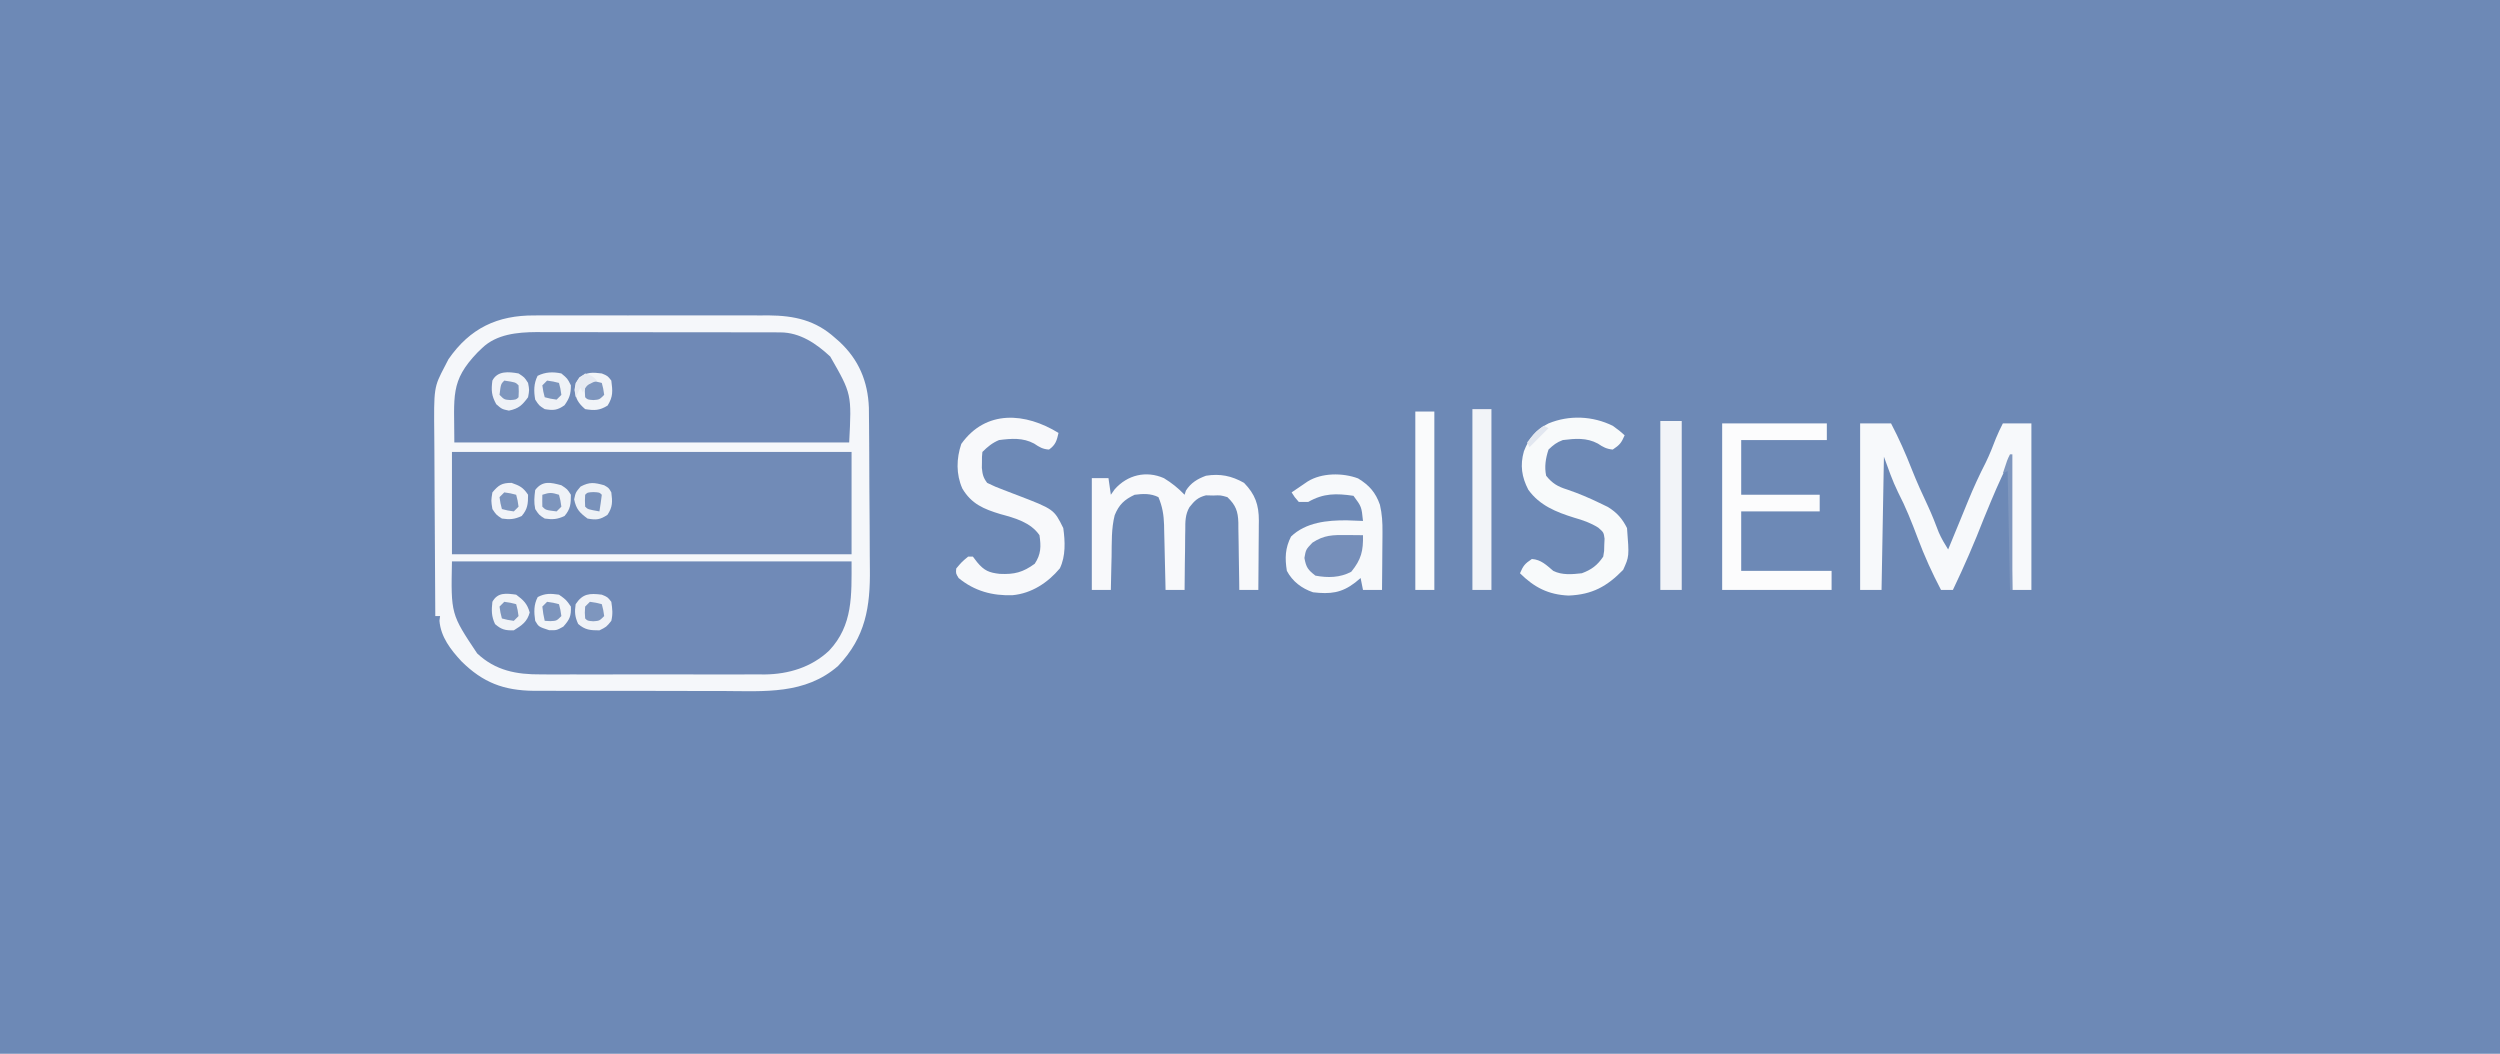
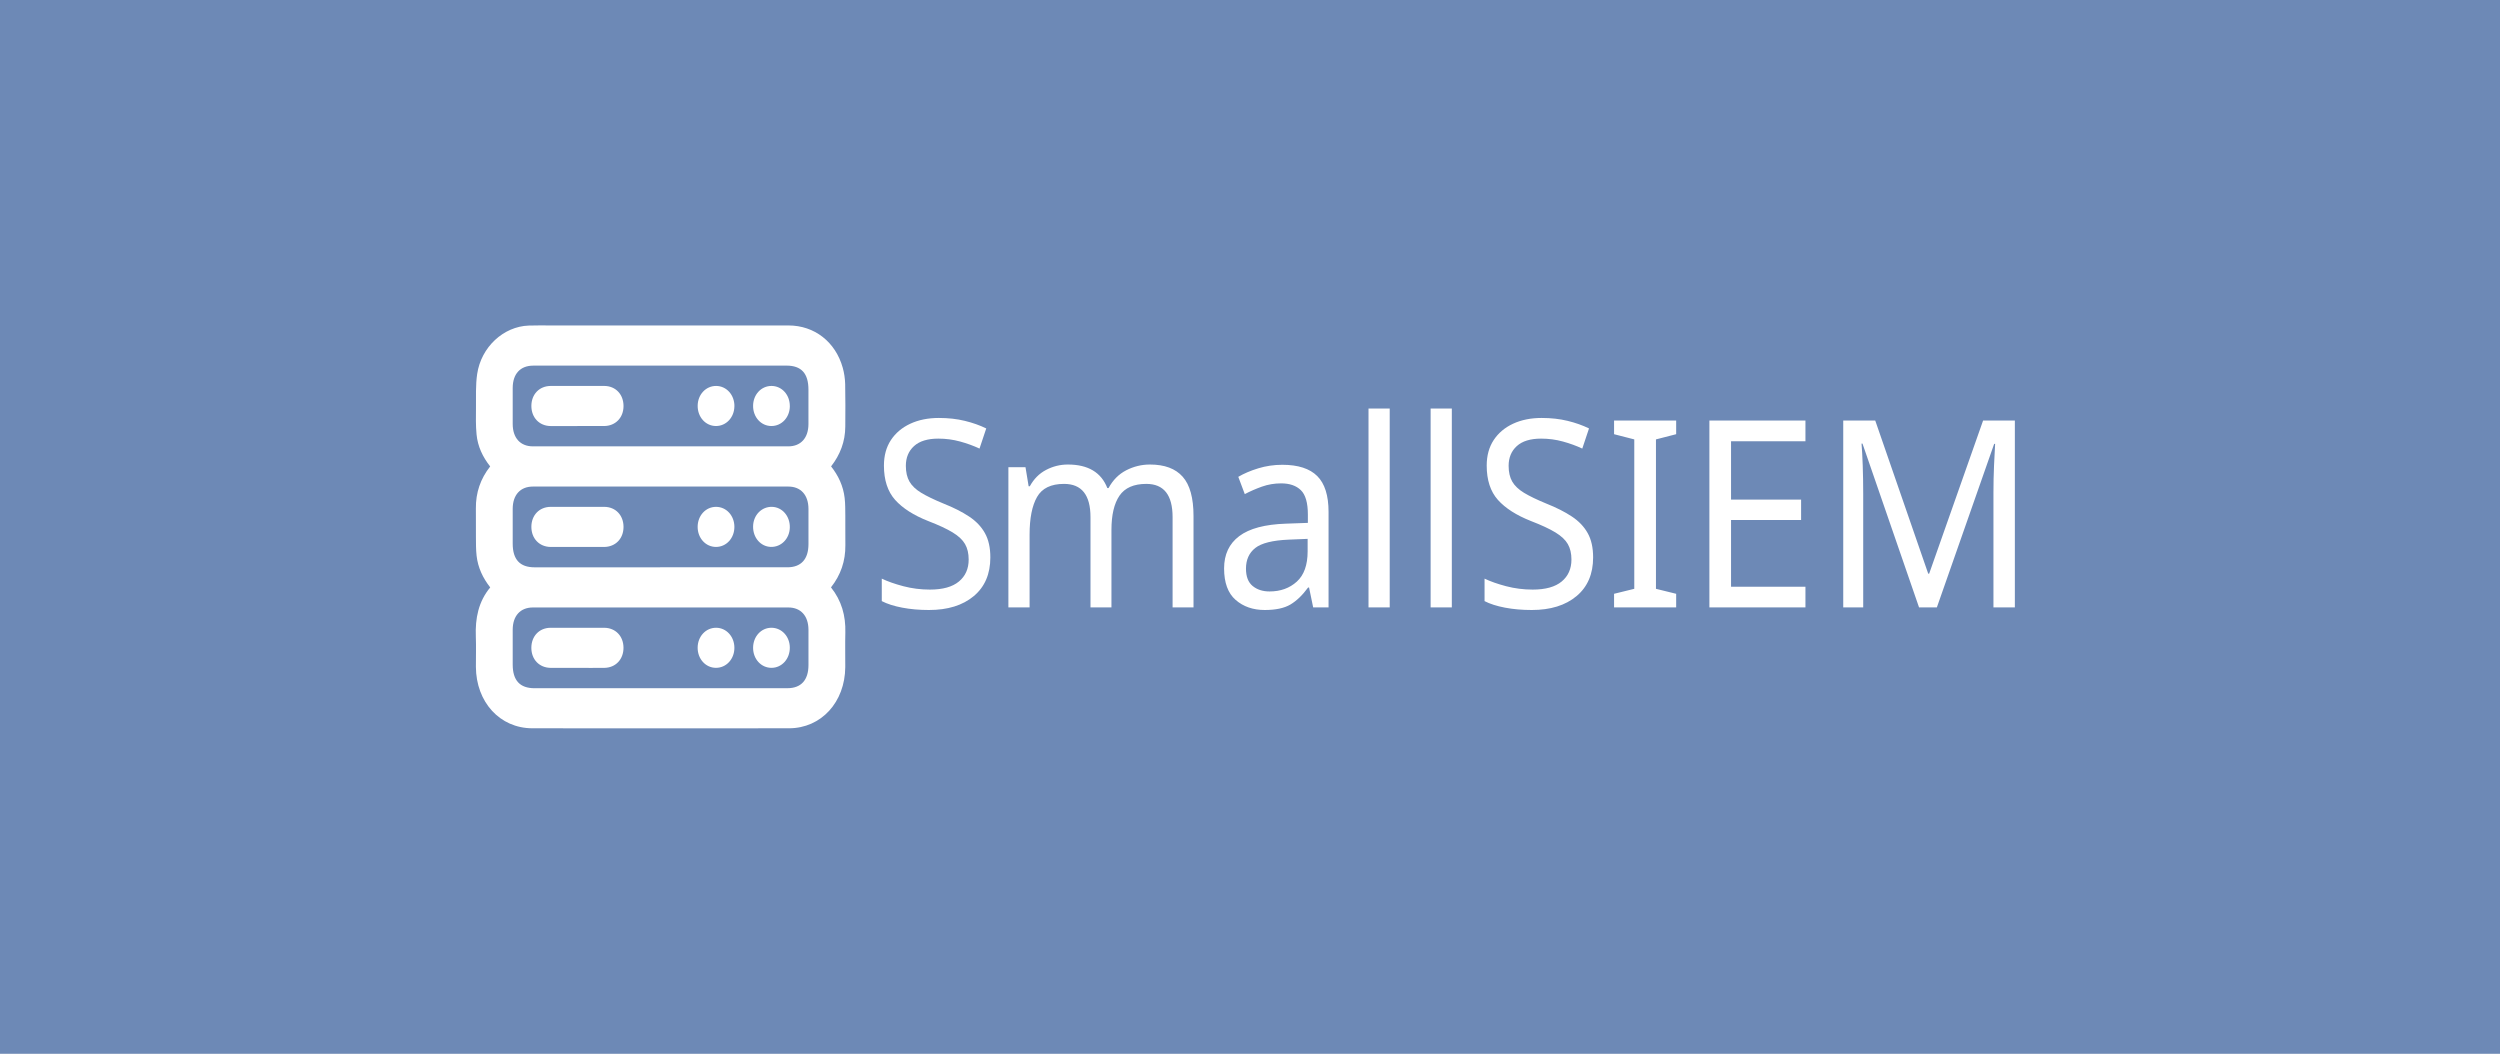
- <svg xmlns="http://www.w3.org/2000/svg" version="1.1" width="1051" height="443">
-   <path d="M0 0 C346.83 0 693.66 0 1051 0 C1051 146.19 1051 292.38 1051 443 C704.17 443 357.34 443 0 443 C0 296.81 0 150.62 0 0 Z " fill="#6D89B6" transform="translate(0,0)" />
-   <path d="M0 0 C1.716 -0.008 1.716 -0.008 3.467 -0.016 C7.234 -0.029 11.001 -0.02 14.768 -0.01 C17.399 -0.012 20.029 -0.015 22.659 -0.019 C28.167 -0.024 33.676 -0.017 39.184 -0.003 C45.527 0.013 51.869 0.008 58.212 -0.008 C64.342 -0.024 70.471 -0.022 76.601 -0.013 C79.196 -0.011 81.791 -0.014 84.386 -0.021 C88.023 -0.028 91.66 -0.017 95.297 0 C96.888 -0.009 96.888 -0.009 98.511 -0.018 C109.328 0.073 118.203 2.043 126.343 9.388 C127.269 10.194 127.269 10.194 128.214 11.017 C136.368 18.575 140.201 27.726 140.623 38.786 C140.647 40.335 140.66 41.884 140.665 43.434 C140.68 44.716 140.68 44.716 140.695 46.025 C140.724 48.826 140.738 51.626 140.749 54.427 C140.757 55.876 140.757 55.876 140.766 57.354 C140.796 62.468 140.814 67.582 140.823 72.695 C140.834 77.937 140.882 83.178 140.939 88.419 C140.976 92.486 140.987 96.552 140.99 100.619 C140.996 102.549 141.012 104.48 141.038 106.41 C141.243 122.471 139.252 135.206 127.686 147.337 C113.855 159.44 96.675 157.972 79.425 157.884 C76.915 157.884 74.405 157.886 71.896 157.889 C65.991 157.89 60.087 157.872 54.183 157.846 C49.491 157.827 44.801 157.825 40.109 157.834 C33.603 157.847 27.096 157.844 20.59 157.829 C18.123 157.824 15.657 157.824 13.19 157.828 C9.738 157.831 6.286 157.814 2.834 157.792 C1.327 157.799 1.327 157.799 -0.21 157.806 C-12.915 157.674 -21.64 154.336 -30.63 145.435 C-35.167 140.542 -39.339 135.213 -39.907 128.388 C-39.825 127.728 -39.742 127.068 -39.657 126.388 C-40.317 126.388 -40.977 126.388 -41.657 126.388 C-41.75 114.322 -41.821 102.256 -41.865 90.19 C-41.886 84.586 -41.914 78.983 -41.959 73.379 C-42.003 67.965 -42.027 62.551 -42.037 57.137 C-42.044 55.078 -42.059 53.019 -42.08 50.96 C-42.29 30.26 -42.29 30.26 -37.657 21.388 C-37.151 20.405 -36.644 19.421 -36.122 18.408 C-27.074 5.333 -15.527 -0.088 0 0 Z " fill="#718BB7" transform="translate(224.6575,132.6118)" />
-   <path d="M0 0 C55.44 0 110.88 0 168 0 C168 27.45 168 27.45 158 38 C152.002 43.836 143.582 47.104 135.258 47.147 C134.308 47.154 133.358 47.161 132.379 47.169 C131.343 47.172 130.307 47.174 129.24 47.177 C128.143 47.184 127.047 47.19 125.917 47.197 C122.286 47.217 118.655 47.228 115.023 47.238 C113.161 47.244 113.161 47.244 111.261 47.251 C105.365 47.269 99.47 47.284 93.574 47.292 C86.789 47.302 80.004 47.328 73.219 47.369 C67.327 47.403 61.434 47.414 55.542 47.418 C53.044 47.423 50.545 47.435 48.047 47.453 C44.544 47.478 41.041 47.477 37.537 47.47 C36.513 47.483 35.489 47.496 34.434 47.509 C24.651 47.439 16.86 44.61 9.75 37.844 C-1.134 26.377 0 16.541 0 0 Z " fill="#708AB7" transform="translate(190,236)" />
-   <path d="M0 0 C1.448 -0.015 1.448 -0.015 2.926 -0.03 C3.974 -0.036 5.022 -0.042 6.101 -0.048 C7.214 -0.058 8.327 -0.068 9.474 -0.078 C13.155 -0.108 16.836 -0.129 20.517 -0.148 C22.407 -0.158 22.407 -0.158 24.336 -0.168 C29.637 -0.194 34.937 -0.217 40.238 -0.232 C47.804 -0.254 55.369 -0.296 62.934 -0.366 C68.915 -0.419 74.897 -0.439 80.879 -0.448 C83.412 -0.456 85.944 -0.475 88.477 -0.504 C115.512 -0.802 115.512 -0.802 127.638 10.098 C137.383 20.652 135.076 31.508 135.076 46.161 C80.296 46.161 25.516 46.161 -30.924 46.161 C-30.924 19.362 -30.924 19.362 -23.713 10.418 C-16.536 3.345 -10.24 0.084 0 0 Z " fill="#6F89B6" transform="translate(221.9243,139.8394)" />
-   <path d="M0 0 C1.716 -0.008 1.716 -0.008 3.467 -0.016 C7.234 -0.029 11.001 -0.02 14.768 -0.01 C17.399 -0.012 20.029 -0.015 22.659 -0.019 C28.167 -0.024 33.676 -0.017 39.184 -0.003 C45.527 0.013 51.869 0.008 58.212 -0.008 C64.342 -0.024 70.471 -0.022 76.601 -0.013 C79.196 -0.011 81.791 -0.014 84.386 -0.021 C88.023 -0.028 91.66 -0.017 95.297 0 C96.888 -0.009 96.888 -0.009 98.511 -0.018 C109.328 0.073 118.203 2.043 126.343 9.388 C127.269 10.194 127.269 10.194 128.214 11.017 C136.368 18.575 140.201 27.726 140.623 38.786 C140.647 40.335 140.66 41.884 140.665 43.434 C140.68 44.716 140.68 44.716 140.695 46.025 C140.724 48.826 140.738 51.626 140.749 54.427 C140.757 55.876 140.757 55.876 140.766 57.354 C140.796 62.468 140.814 67.582 140.823 72.695 C140.834 77.937 140.882 83.178 140.939 88.419 C140.976 92.486 140.987 96.552 140.99 100.619 C140.996 102.549 141.012 104.48 141.038 106.41 C141.243 122.471 139.252 135.206 127.686 147.337 C113.855 159.44 96.675 157.972 79.425 157.884 C76.915 157.884 74.405 157.886 71.896 157.889 C65.991 157.89 60.087 157.872 54.183 157.846 C49.491 157.827 44.801 157.825 40.109 157.834 C33.603 157.847 27.096 157.844 20.59 157.829 C18.123 157.824 15.657 157.824 13.19 157.828 C9.738 157.831 6.286 157.814 2.834 157.792 C1.327 157.799 1.327 157.799 -0.21 157.806 C-12.915 157.674 -21.64 154.336 -30.63 145.435 C-35.167 140.542 -39.339 135.213 -39.907 128.388 C-39.825 127.728 -39.742 127.068 -39.657 126.388 C-40.317 126.388 -40.977 126.388 -41.657 126.388 C-41.75 114.322 -41.821 102.256 -41.865 90.19 C-41.886 84.586 -41.914 78.983 -41.959 73.379 C-42.003 67.965 -42.027 62.551 -42.037 57.137 C-42.044 55.078 -42.059 53.019 -42.08 50.96 C-42.29 30.26 -42.29 30.26 -37.657 21.388 C-37.151 20.405 -36.644 19.421 -36.122 18.408 C-27.074 5.333 -15.527 -0.088 0 0 Z M-21.97 13.701 C-22.609 14.314 -23.249 14.928 -23.907 15.56 C-35.534 27.705 -33.657 33.69 -33.657 53.388 C21.123 53.388 75.903 53.388 132.343 53.388 C133.393 33.015 133.393 33.015 124.374 17.279 C118.491 11.803 111.646 7.148 103.405 7.127 C101.952 7.117 101.952 7.117 100.47 7.106 C99.419 7.108 98.368 7.111 97.285 7.114 C96.169 7.108 95.053 7.103 93.903 7.098 C90.212 7.084 86.522 7.085 82.831 7.087 C80.261 7.084 77.692 7.079 75.122 7.074 C69.733 7.067 64.343 7.067 58.954 7.073 C52.745 7.079 46.536 7.066 40.327 7.045 C34.334 7.025 28.342 7.022 22.35 7.026 C19.81 7.025 17.27 7.02 14.73 7.01 C11.169 6.997 7.608 7.004 4.047 7.016 C3.006 7.008 1.965 7.001 0.893 6.993 C-7.147 7.05 -15.912 7.858 -21.97 13.701 Z M-34.657 57.388 C-34.657 71.578 -34.657 85.768 -34.657 100.388 C20.783 100.388 76.223 100.388 133.343 100.388 C133.343 86.198 133.343 72.008 133.343 57.388 C77.903 57.388 22.463 57.388 -34.657 57.388 Z M-34.657 103.388 C-35.1 125.54 -35.1 125.54 -24.064 142.076 C-16.37 149.334 -7.492 150.988 2.768 150.906 C4.412 150.916 4.412 150.916 6.088 150.927 C9.682 150.944 13.276 150.933 16.87 150.919 C19.385 150.922 21.9 150.926 24.416 150.931 C29.677 150.937 34.938 150.929 40.199 150.91 C46.254 150.888 52.309 150.895 58.365 150.917 C64.223 150.937 70.081 150.935 75.94 150.923 C78.417 150.921 80.895 150.924 83.373 150.933 C86.845 150.944 90.316 150.928 93.788 150.906 C94.798 150.914 95.809 150.922 96.85 150.93 C106.879 150.812 116.462 147.914 123.893 140.931 C133.988 130.235 133.343 117.608 133.343 103.388 C77.903 103.388 22.463 103.388 -34.657 103.388 Z " fill="#F5F7FA" transform="translate(224.6575,132.6118)" />
-   <path d="M0 0 C4.29 0 8.58 0 13 0 C16.289 6.288 19.113 12.643 21.693 19.247 C23.798 24.595 26.172 29.789 28.621 34.988 C30.245 38.534 31.674 42.131 33.043 45.781 C34.147 48.34 35.524 50.639 37 53 C37.447 51.912 37.895 50.824 38.355 49.703 C39.611 46.649 40.87 43.596 42.129 40.543 C43.227 37.881 44.318 35.218 45.402 32.551 C47.652 27.051 50.093 21.739 52.805 16.453 C54.431 13.115 55.779 9.692 57.105 6.227 C57.959 4.103 58.976 2.047 60 0 C63.96 0 67.92 0 72 0 C72 23.1 72 46.2 72 70 C69.36 70 66.72 70 64 70 C63.67 51.85 63.34 33.7 63 15 C57.197 27.402 57.197 27.402 52 40 C48.039 50.195 43.729 60.137 39 70 C37.35 70 35.7 70 34 70 C30.272 62.889 27.029 55.759 24.219 48.238 C21.752 41.683 19.173 35.156 15.938 28.938 C13.572 24.13 11.831 19.036 10 14 C9.67 32.48 9.34 50.96 9 70 C6.03 70 3.06 70 0 70 C0 46.9 0 23.8 0 0 Z " fill="#F7F9FB" transform="translate(782,178)" />
-   <path d="M0 0 C3.288 2.004 6.019 4.202 8.684 6.98 C8.962 6.114 8.962 6.114 9.246 5.23 C11.355 1.929 14.088 0.311 17.684 -1.02 C23.604 -1.97 28.439 -1.001 33.684 1.98 C38.367 6.79 39.912 11.196 39.91 17.883 C39.9 18.623 39.89 19.363 39.879 20.125 C39.876 20.895 39.873 21.665 39.87 22.458 C39.859 24.903 39.834 27.348 39.809 29.793 C39.799 31.456 39.789 33.12 39.781 34.783 C39.759 38.849 39.725 42.915 39.684 46.98 C37.044 46.98 34.404 46.98 31.684 46.98 C31.674 45.977 31.665 44.973 31.655 43.939 C31.615 40.202 31.55 36.465 31.476 32.729 C31.448 31.114 31.427 29.499 31.413 27.884 C31.391 25.557 31.344 23.232 31.293 20.906 C31.292 20.188 31.291 19.47 31.289 18.731 C31.149 13.907 30.177 11.325 26.684 7.98 C23.83 7.156 23.83 7.156 20.746 7.293 C19.726 7.268 18.707 7.244 17.656 7.219 C14.244 8.093 12.897 9.459 10.739 12.188 C8.949 15.228 8.957 18.361 8.977 21.785 C8.961 22.509 8.946 23.233 8.931 23.979 C8.888 26.272 8.879 28.563 8.871 30.855 C8.848 32.418 8.823 33.981 8.795 35.543 C8.732 39.356 8.7 43.167 8.684 46.98 C6.044 46.98 3.404 46.98 0.684 46.98 C0.664 46.012 0.644 45.044 0.624 44.046 C0.547 40.434 0.458 36.823 0.366 33.211 C0.328 31.651 0.293 30.092 0.262 28.532 C0.216 26.283 0.158 24.034 0.098 21.785 C0.086 21.094 0.075 20.403 0.063 19.692 C-0.065 15.457 -0.649 11.886 -2.316 7.98 C-5.538 6.37 -8.823 6.525 -12.316 6.98 C-16.642 9.021 -18.899 11.123 -20.698 15.571 C-22.143 21.203 -21.907 27.133 -22.004 32.918 C-22.037 34.283 -22.072 35.648 -22.107 37.014 C-22.19 40.336 -22.259 43.658 -22.316 46.98 C-24.956 46.98 -27.596 46.98 -30.316 46.98 C-30.316 31.47 -30.316 15.96 -30.316 -0.02 C-28.006 -0.02 -25.696 -0.02 -23.316 -0.02 C-22.986 2.29 -22.656 4.6 -22.316 6.98 C-21.78 6.217 -21.244 5.454 -20.691 4.668 C-15.363 -1.361 -7.485 -3.294 0 0 Z " fill="#F8F9FB" transform="translate(489.3164,201.0195)" />
-   <path d="M0 0 C4.684 2.868 7.37 5.889 9.187 11.098 C10.105 15.06 10.29 18.497 10.258 22.559 C10.255 23.259 10.252 23.959 10.249 24.681 C10.238 26.892 10.213 29.102 10.188 31.312 C10.177 32.822 10.168 34.332 10.16 35.842 C10.138 39.52 10.104 43.197 10.062 46.875 C7.423 46.875 4.782 46.875 2.062 46.875 C1.567 44.4 1.567 44.4 1.062 41.875 C-0.051 42.803 -0.051 42.803 -1.188 43.75 C-6.963 48.213 -11.731 48.702 -18.938 47.875 C-23.711 46.257 -27.572 43.322 -29.938 38.875 C-30.806 33.514 -30.668 29.309 -28.188 24.438 C-21.969 18.445 -12.909 17.553 -4.688 17.625 C-2.437 17.688 -0.186 17.764 2.062 17.875 C1.454 11.878 1.454 11.878 -1.938 7.312 C-9.142 6.262 -14.474 6.182 -20.938 9.875 C-22.258 9.875 -23.578 9.875 -24.938 9.875 C-26.688 7.875 -26.688 7.875 -27.938 5.875 C-26.503 4.892 -25.065 3.913 -23.625 2.938 C-22.824 2.392 -22.024 1.847 -21.199 1.285 C-15.296 -2.396 -6.472 -2.429 0 0 Z " fill="#F7F9FB" transform="translate(570.9375,201.125)" />
-   <path d="M0 0 C14.52 0 29.04 0 44 0 C44 2.31 44 4.62 44 7 C32.12 7 20.24 7 8 7 C8 14.59 8 22.18 8 30 C18.89 30 29.78 30 41 30 C41 32.31 41 34.62 41 37 C30.11 37 19.22 37 8 37 C8 45.25 8 53.5 8 62 C20.54 62 33.08 62 46 62 C46 64.64 46 67.28 46 70 C30.82 70 15.64 70 0 70 C0 46.9 0 23.8 0 0 Z " fill="#FCFCFD" transform="translate(724,178)" />
-   <path d="M0 0 C-0.709 3.199 -1.233 5.053 -4 7 C-6.651 6.823 -8.058 5.961 -10.262 4.473 C-14.951 1.951 -19.813 2.341 -25 3 C-27.85 4.189 -29.808 5.808 -32 8 C-32.2 10 -32.2 10 -32.188 12.312 C-32.209 13.482 -32.209 13.482 -32.23 14.676 C-31.958 17.424 -31.672 18.778 -30 21 C-27.647 22.171 -25.454 23.115 -23 24 C-21.773 24.472 -20.546 24.944 -19.281 25.43 C-18.662 25.665 -18.043 25.9 -17.405 26.143 C-1.898 32.102 -1.898 32.102 2 40 C2.778 45.535 3.068 51.8 0.562 56.938 C-4.486 62.971 -11.324 67.464 -19.273 68.215 C-27.77 68.542 -35.393 66.451 -42 61 C-43.188 59.062 -43.188 59.062 -43 57 C-40.688 54.25 -40.688 54.25 -38 52 C-37.34 52 -36.68 52 -36 52 C-35.402 52.784 -34.804 53.568 -34.188 54.375 C-31.259 57.89 -29.218 58.755 -24.703 59.254 C-18.556 59.543 -14.977 58.629 -10 55 C-7.321 50.981 -7.314 47.722 -8 43 C-11.705 37.585 -18.36 35.774 -24.438 34.125 C-31.461 31.997 -36.608 29.846 -40.438 23.375 C-43.105 17.304 -42.947 10.84 -40.875 4.625 C-30.485 -9.92 -13.876 -8.539 0 0 Z " fill="#F8F9FB" transform="translate(445,182)" />
-   <path d="M0 0 C3 2.188 3 2.188 5 4 C3.63 7.161 3.011 7.993 0 10 C-2.628 9.737 -4.062 8.958 -6.262 7.477 C-10.956 4.945 -15.805 5.354 -21 6 C-23.682 7.029 -24.864 7.98 -27 10 C-28.209 13.627 -28.787 17.24 -28 21 C-25.39 24.258 -23.068 25.596 -19.125 26.812 C-14.442 28.413 -10.006 30.275 -5.562 32.438 C-4.409 32.993 -3.255 33.549 -2.066 34.121 C1.731 36.448 4.014 39.029 6 43 C6.935 54.951 6.935 54.951 4.375 60.562 C-2.422 67.539 -8.606 70.975 -18.562 71.375 C-27.06 71.015 -33.03 67.931 -39 62 C-37.63 58.839 -37.011 58.007 -34 56 C-30.135 56.258 -27.87 58.583 -25 61 C-21.285 62.858 -17.054 62.448 -13 62 C-8.967 60.516 -6.414 58.621 -4 55 C-3.571 52.627 -3.571 52.627 -3.562 50.062 C-3.523 49.208 -3.483 48.353 -3.441 47.473 C-3.818 44.817 -3.818 44.817 -6.074 42.832 C-9.405 40.746 -12.478 39.719 -16.25 38.625 C-23.76 36.291 -30.795 33.476 -35.5 26.875 C-38.254 21.597 -39.025 16.6 -37.352 10.723 C-35.14 5.043 -32.448 1.759 -27 -1 C-18.245 -4.605 -8.416 -4.134 0 0 Z " fill="#F8FAFB" transform="translate(678,179)" />
-   <path d="M0 0 C2.97 0 5.94 0 9 0 C9 23.43 9 46.86 9 71 C6.03 71 3.06 71 0 71 C0 47.57 0 24.14 0 0 Z " fill="#F2F4F8" transform="translate(698,177)" />
-   <path d="M0 0 C2.64 0 5.28 0 8 0 C8 25.08 8 50.16 8 76 C5.36 76 2.72 76 0 76 C0 50.92 0 25.84 0 0 Z " fill="#F2F4F8" transform="translate(619,172)" />
-   <path d="M0 0 C2.64 0 5.28 0 8 0 C8 24.75 8 49.5 8 75 C5.36 75 2.72 75 0 75 C0 50.25 0 25.5 0 0 Z " fill="#FAFBFC" transform="translate(595,173)" />
-   <path d="M0 0 C1.895 0.014 1.895 0.014 3.828 0.027 C4.792 0.039 5.757 0.051 6.75 0.062 C6.898 6.663 6.025 10.274 1.812 15.438 C-2.924 17.951 -8.007 18.043 -13.25 17.062 C-16.408 14.603 -17.148 13.625 -17.875 9.625 C-17.25 6.062 -17.25 6.062 -14.5 3.188 C-9.514 -0.073 -5.938 -0.055 0 0 Z " fill="#768FBA" transform="translate(566.25,224.9375)" />
-   <path d="M0 0 C2.438 1 2.438 1 4 3 C4.562 7.422 4.799 9.722 2.438 13.5 C-0.975 15.6 -3.067 15.632 -7 15 C-9.961 12.418 -10.868 10.811 -11.5 6.938 C-11 4 -11 4 -9.438 1.625 C-6.087 -0.609 -3.952 -0.494 0 0 Z " fill="#F1F4F8" transform="translate(253,157)" />
-   <path d="M0 0 C2.438 1 2.438 1 4 3 C4.454 6.176 4.689 7.988 4 11 C1.938 13.562 1.938 13.562 -1 15 C-4.814 15 -7.024 14.85 -9.938 12.312 C-11.338 9.264 -11.484 7.321 -11 4 C-8.046 -0.49 -5.143 -0.643 0 0 Z " fill="#EFF2F7" transform="translate(253,250)" />
-   <path d="M0 0 C1.938 1.125 1.938 1.125 3 3 C3.5 6.931 3.6 9.101 1.375 12.438 C-1.757 14.498 -3.315 14.677 -7 14 C-10.357 11.519 -11.784 10.056 -12.625 5.938 C-12 3 -12 3 -9.938 0.562 C-6.105 -1.476 -4.134 -1.148 0 0 Z " fill="#EDF1F6" transform="translate(254,204)" />
-   <path d="M0 0 C2.562 2.125 2.562 2.125 4 5 C4 8.631 3.412 10.42 1.312 13.375 C-1.732 15.514 -3.351 15.608 -7 15 C-9.375 13.5 -9.375 13.5 -11 11 C-11.629 7.486 -11.631 4.263 -10 1 C-6.722 -0.639 -3.518 -0.749 0 0 Z " fill="#EFF2F7" transform="translate(236,157)" />
-   <path d="M0 0 C2.5 1.625 2.5 1.625 4 4 C4.562 6.938 4.562 6.938 4 10 C1.519 13.357 0.056 14.784 -4.062 15.625 C-7 15 -7 15 -9.375 12.938 C-11.386 9.303 -11.531 7.097 -11 3 C-8.831 -1.203 -4.175 -0.748 0 0 Z " fill="#EFF2F7" transform="translate(218,157)" />
-   <path d="M0 0 C2.5 1.625 2.5 1.625 4 4 C4 7.788 3.837 10.039 1.312 12.938 C-1.736 14.338 -3.679 14.484 -7 14 C-9.375 12.5 -9.375 12.5 -11 10 C-11.584 7.037 -11.393 5.098 -11 2 C-7.945 -2.033 -4.548 -1.218 0 0 Z " fill="#EFF2F7" transform="translate(236,204)" />
-   <path d="M0 0 C3 2.125 3 2.125 5 5 C5.163 8.993 4.478 10.467 1.812 13.438 C-1 15 -1 15 -4.125 14.938 C-8.552 13.494 -8.552 13.494 -10 11 C-10.538 7.424 -10.657 4.236 -8.938 1 C-5.769 -0.635 -3.499 -0.483 0 0 Z " fill="#F1F4F8" transform="translate(235,250)" />
-   <path d="M0 0 C3.068 2.285 4.667 3.787 5.688 7.5 C4.595 11.472 2.41 12.853 -1 15 C-4.558 15.07 -6.185 14.706 -8.875 12.375 C-10.441 9.069 -10.394 6.61 -10 3 C-7.775 -1.057 -4.203 -0.58 0 0 Z " fill="#F0F3F7" transform="translate(217,250)" />
-   <path d="M0 0 C3.426 1.166 4.94 1.964 6.938 5 C6.938 8.788 6.774 11.039 4.25 13.938 C1.201 15.338 -0.742 15.484 -4.062 15 C-6.438 13.438 -6.438 13.438 -8.062 11 C-8.625 7.5 -8.625 7.5 -8.062 4 C-5.423 0.895 -4.098 0 0 0 Z " fill="#F1F3F8" transform="translate(215.0625,203)" />
-   <path d="M0 0 C0.33 0 0.66 0 1 0 C1 18.81 1 37.62 1 57 C0.67 57 0.34 57 0 57 C-0.33 40.5 -0.66 24 -1 7 C-1.99 7.495 -1.99 7.495 -3 8 C-1.125 2.25 -1.125 2.25 0 0 Z " fill="#7F97BE" transform="translate(845,191)" />
-   <path d="M0 0 C2.625 0.375 2.625 0.375 5 1 C5.625 3.375 5.625 3.375 6 6 C4 8 4 8 1.438 8.188 C-1 8 -1 8 -2 7 C-2.188 4.562 -2.188 4.562 -2 2 C-1.34 1.34 -0.68 0.68 0 0 Z " fill="#7E96BE" transform="translate(248,253)" />
-   <path d="M0 0 C2.625 0.375 2.625 0.375 5 1 C5.625 3.375 5.625 3.375 6 6 C4 8 4 8 1.438 8.188 C-1 8 -1 8 -2 7 C-2.188 4.562 -2.188 4.562 -2 2 C-1.34 1.34 -0.68 0.68 0 0 Z " fill="#7E96BE" transform="translate(248,160)" />
-   <path d="M0 0 C4.706 0.706 4.706 0.706 6 2 C6.125 4.5 6.125 4.5 6 7 C5 8 5 8 2.562 8.188 C0 8 0 8 -2 6 C-1.444 1.444 -1.444 1.444 0 0 Z " fill="#7E96BE" transform="translate(212,160)" />
-   <path d="M0 0 C2.625 0.375 2.625 0.375 5 1 C5.625 3.375 5.625 3.375 6 6 C4 8 4 8 1.375 8.125 C0.591 8.084 -0.193 8.043 -1 8 C-1.625 5.125 -1.625 5.125 -2 2 C-1.34 1.34 -0.68 0.68 0 0 Z " fill="#7D95BD" transform="translate(230,253)" />
-   <path d="M0 0 C2.625 0.375 2.625 0.375 5 1 C5.625 3.375 5.625 3.375 6 6 C5.34 6.66 4.68 7.32 4 8 C1.375 7.625 1.375 7.625 -1 7 C-1.625 4.625 -1.625 4.625 -2 2 C-1.34 1.34 -0.68 0.68 0 0 Z " fill="#7D95BD" transform="translate(212,253)" />
-   <path d="M0 0 C0.625 2.375 0.625 2.375 1 5 C0.34 5.66 -0.32 6.32 -1 7 C-5.556 6.444 -5.556 6.444 -7 5 C-7.041 3.334 -7.043 1.666 -7 0 C-3.867 -1.044 -3.01 -0.934 0 0 Z " fill="#7D95BD" transform="translate(235,208)" />
-   <path d="M0 0 C2.625 0.375 2.625 0.375 5 1 C5.625 3.375 5.625 3.375 6 6 C5.34 6.66 4.68 7.32 4 8 C1.375 7.625 1.375 7.625 -1 7 C-1.625 4.625 -1.625 4.625 -2 2 C-1.34 1.34 -0.68 0.68 0 0 Z " fill="#7D95BD" transform="translate(212,207)" />
-   <path d="M0 0 C2.625 0.375 2.625 0.375 5 1 C5.625 3.375 5.625 3.375 6 6 C5.34 6.66 4.68 7.32 4 8 C1.375 7.625 1.375 7.625 -1 7 C-1.625 4.625 -1.625 4.625 -2 2 C-1.34 1.34 -0.68 0.68 0 0 Z " fill="#7B94BC" transform="translate(230,160)" />
-   <path d="M0 0 C2.5 0.125 2.5 0.125 3.5 1.125 C3.213 3.464 2.881 5.799 2.5 8.125 C-2.375 7.25 -2.375 7.25 -3.5 6.125 C-3.625 3.625 -3.625 3.625 -3.5 1.125 C-2.5 0.125 -2.5 0.125 0 0 Z " fill="#7992BB" transform="translate(249.5,206.875)" />
-   <path d="M0 0 C3 1 3 1 5 3 C4.072 3.402 4.072 3.402 3.125 3.812 C0.7 4.956 0.7 4.956 -1 8 C-1.33 7.34 -1.66 6.68 -2 6 C-2.66 7.32 -3.32 8.64 -4 10 C-4.25 7.25 -4.25 7.25 -4 4 C-2 1.625 -2 1.625 0 0 Z " fill="#E6EAF2" transform="translate(246,157)" />
-   <path d="M0 0 C0.66 0.33 1.32 0.66 2 1 C-0.64 3.64 -3.28 6.28 -6 9 C-6.33 8.34 -6.66 7.68 -7 7 C-4.781 4.092 -3.07 2.047 0 0 Z " fill="#E2E7F0" transform="translate(649,179)" />
+ <svg xmlns="http://www.w3.org/2000/svg" viewBox="0 0 1051 443">
+   <defs>
+     <style>
+       .cls-1 {
+         letter-spacing: 0em;
+       }
+ 
+       .cls-2 {
+         letter-spacing: 0em;
+       }
+ 
+       .cls-3 {
+         font-family: MyriadConceptRoman-Regular, 'Myriad Variable Concept';
+         font-size: 110px;
+         font-variation-settings: 'wght' 400, 'wdth' 100;
+       }
+ 
+       .cls-3, .cls-4 {
+         fill: #fff;
+       }
+ 
+       .cls-5 {
+         fill: #6d89b6;
+       }
+ 
+       .cls-5, .cls-4 {
+         stroke-width: 0px;
+       }
+     </style>
+   </defs>
+   <g id="Layer_1" data-name="Layer 1">
+     <text />
+     <path class="cls-5" d="m0,0h1051v443H0V0Z" />
+     <text class="cls-3" transform="translate(365.54 255.35) scale(.92 1)">
+       <tspan class="cls-2" x="0" y="0">S</tspan>
+       <tspan class="cls-1" x="54.12" y="0">mallSIEM</tspan>
+     </text>
+   </g>
+   <g id="Layer_2" data-name="Layer 2">
+     <g>
+       <path class="cls-4" d="m349.35,246.94c4.46,5.58,6.22,11.91,6.03,19.02-.13,4.83,0,9.66-.03,14.49-.1,14.73-10.11,25.7-23.63,25.72-35.98.05-71.96.04-107.94,0-13.63-.02-23.64-11-23.71-25.84-.02-4.23.13-8.48-.03-12.7-.3-7.68,1.1-14.73,6.05-20.68-3.07-3.91-5.16-8.28-5.73-13.32-.3-2.61-.25-5.28-.28-7.92-.04-3.97.03-7.94-.02-11.91-.08-6.71,1.95-12.56,6.01-17.72-3.11-3.93-5.25-8.38-5.73-13.49-.35-3.67-.28-7.4-.24-11.1.05-4.75-.19-9.59.5-14.24,1.68-11.37,11.07-19.99,21.65-20.38,3.09-.11,6.19-.05,9.28-.05,33.31,0,66.62-.01,99.93,0,10.93,0,19.8,6.9,22.84,17.82.61,2.19.95,4.53,1.01,6.81.14,5.95.08,11.91.05,17.86-.03,6.35-2.15,11.85-5.97,16.76,3.04,3.86,5.12,8.23,5.7,13.27.29,2.48.25,5.01.28,7.52.04,4.1-.03,8.21.02,12.31.08,6.71-1.95,12.56-6.02,17.74Zm-71.84,42.38c17.83,0,35.67,0,53.5,0,5.76,0,8.86-3.4,8.87-9.71,0-4.96.02-9.92,0-14.89-.03-5.8-3.21-9.34-8.47-9.34-35.79-.02-71.58-.02-107.37,0-5.29,0-8.47,3.52-8.5,9.31-.02,4.9,0,9.79,0,14.69,0,6.68,3.03,9.95,9.2,9.95,17.59,0,35.18,0,52.77,0Zm0-50.83c17.83,0,35.67,0,53.5,0,5.76,0,8.86-3.4,8.87-9.71,0-4.96.02-9.92,0-14.89-.03-5.8-3.21-9.34-8.47-9.34-35.79-.02-71.58-.02-107.37,0-5.29,0-8.47,3.51-8.5,9.31-.02,4.9,0,9.79,0,14.69,0,6.68,3.03,9.95,9.2,9.95,17.59,0,35.18,0,52.77,0Zm.19-84.78c-17.83,0-35.67,0-53.5,0-5.45,0-8.63,3.45-8.66,9.33-.02,5.09-.02,10.19,0,15.28.03,5.79,3.2,9.32,8.48,9.33,35.79.02,71.58.02,107.37,0,5.28,0,8.46-3.54,8.48-9.33.02-4.83,0-9.66,0-14.49,0-6.87-2.97-10.12-9.22-10.13-17.65,0-35.3,0-52.96,0Z" />
+       <path class="cls-4" d="m242.6,280.77c-3.7,0-7.4.03-11.1,0-4.78-.05-8.11-3.53-8.12-8.4-.01-4.89,3.31-8.43,8.06-8.45,7.52-.04,15.04-.04,22.56,0,4.77.02,8.1,3.52,8.12,8.39.01,4.88-3.31,8.4-8.06,8.46-3.82.05-7.64,0-11.46,0Z" />
+       <path class="cls-4" d="m300.98,280.76c-4.33-.02-7.7-3.72-7.69-8.46.01-4.73,3.41-8.4,7.76-8.39,4.33.02,7.7,3.72,7.69,8.46-.01,4.72-3.42,8.4-7.76,8.39Z" />
+       <path class="cls-4" d="m324.34,280.76c-4.34,0-7.73-3.67-7.74-8.4,0-4.74,3.36-8.44,7.7-8.45,4.34,0,7.74,3.67,7.74,8.4,0,4.73-3.37,8.44-7.7,8.45Z" />
+       <path class="cls-4" d="m242.75,229.94c-3.76,0-7.52.04-11.28,0-4.76-.06-8.08-3.56-8.08-8.45,0-4.88,3.33-8.38,8.1-8.41,7.52-.04,15.04-.04,22.56,0,4.76.03,8.08,3.55,8.08,8.44,0,4.88-3.33,8.36-8.1,8.42-3.76.04-7.52,0-11.28,0Z" />
+       <path class="cls-4" d="m308.74,221.51c0,4.73-3.39,8.42-7.73,8.42-4.34,0-7.72-3.7-7.72-8.43,0-4.73,3.39-8.42,7.73-8.42,4.34,0,7.72,3.69,7.72,8.43Z" />
+       <path class="cls-4" d="m324.06,229.92c-4.29-.12-7.57-3.93-7.46-8.7.11-4.69,3.61-8.26,7.98-8.14,4.3.12,7.57,3.93,7.46,8.7-.11,4.68-3.61,8.26-7.98,8.14Z" />
+       <path class="cls-4" d="m242.73,179.11c-3.76,0-7.52.04-11.28,0-4.75-.06-8.07-3.58-8.06-8.47.02-4.88,3.34-8.36,8.12-8.39,7.52-.04,15.04-.04,22.56,0,4.75.03,8.07,3.57,8.06,8.46-.01,4.87-3.35,8.34-8.13,8.39-3.76.04-7.52,0-11.28,0Z" />
+       <path class="cls-4" d="m308.74,170.76c-.03,4.72-3.46,8.37-7.8,8.34-4.33-.04-7.68-3.77-7.64-8.51.03-4.72,3.45-8.37,7.8-8.34,4.33.04,7.68,3.77,7.65,8.51Z" />
+       <path class="cls-4" d="m332.05,170.7c0,4.73-3.41,8.41-7.75,8.4-4.34-.01-7.71-3.71-7.7-8.45,0-4.73,3.4-8.41,7.74-8.4,4.34.01,7.71,3.71,7.7,8.45Z" />
+     </g>
+   </g>
</svg>
